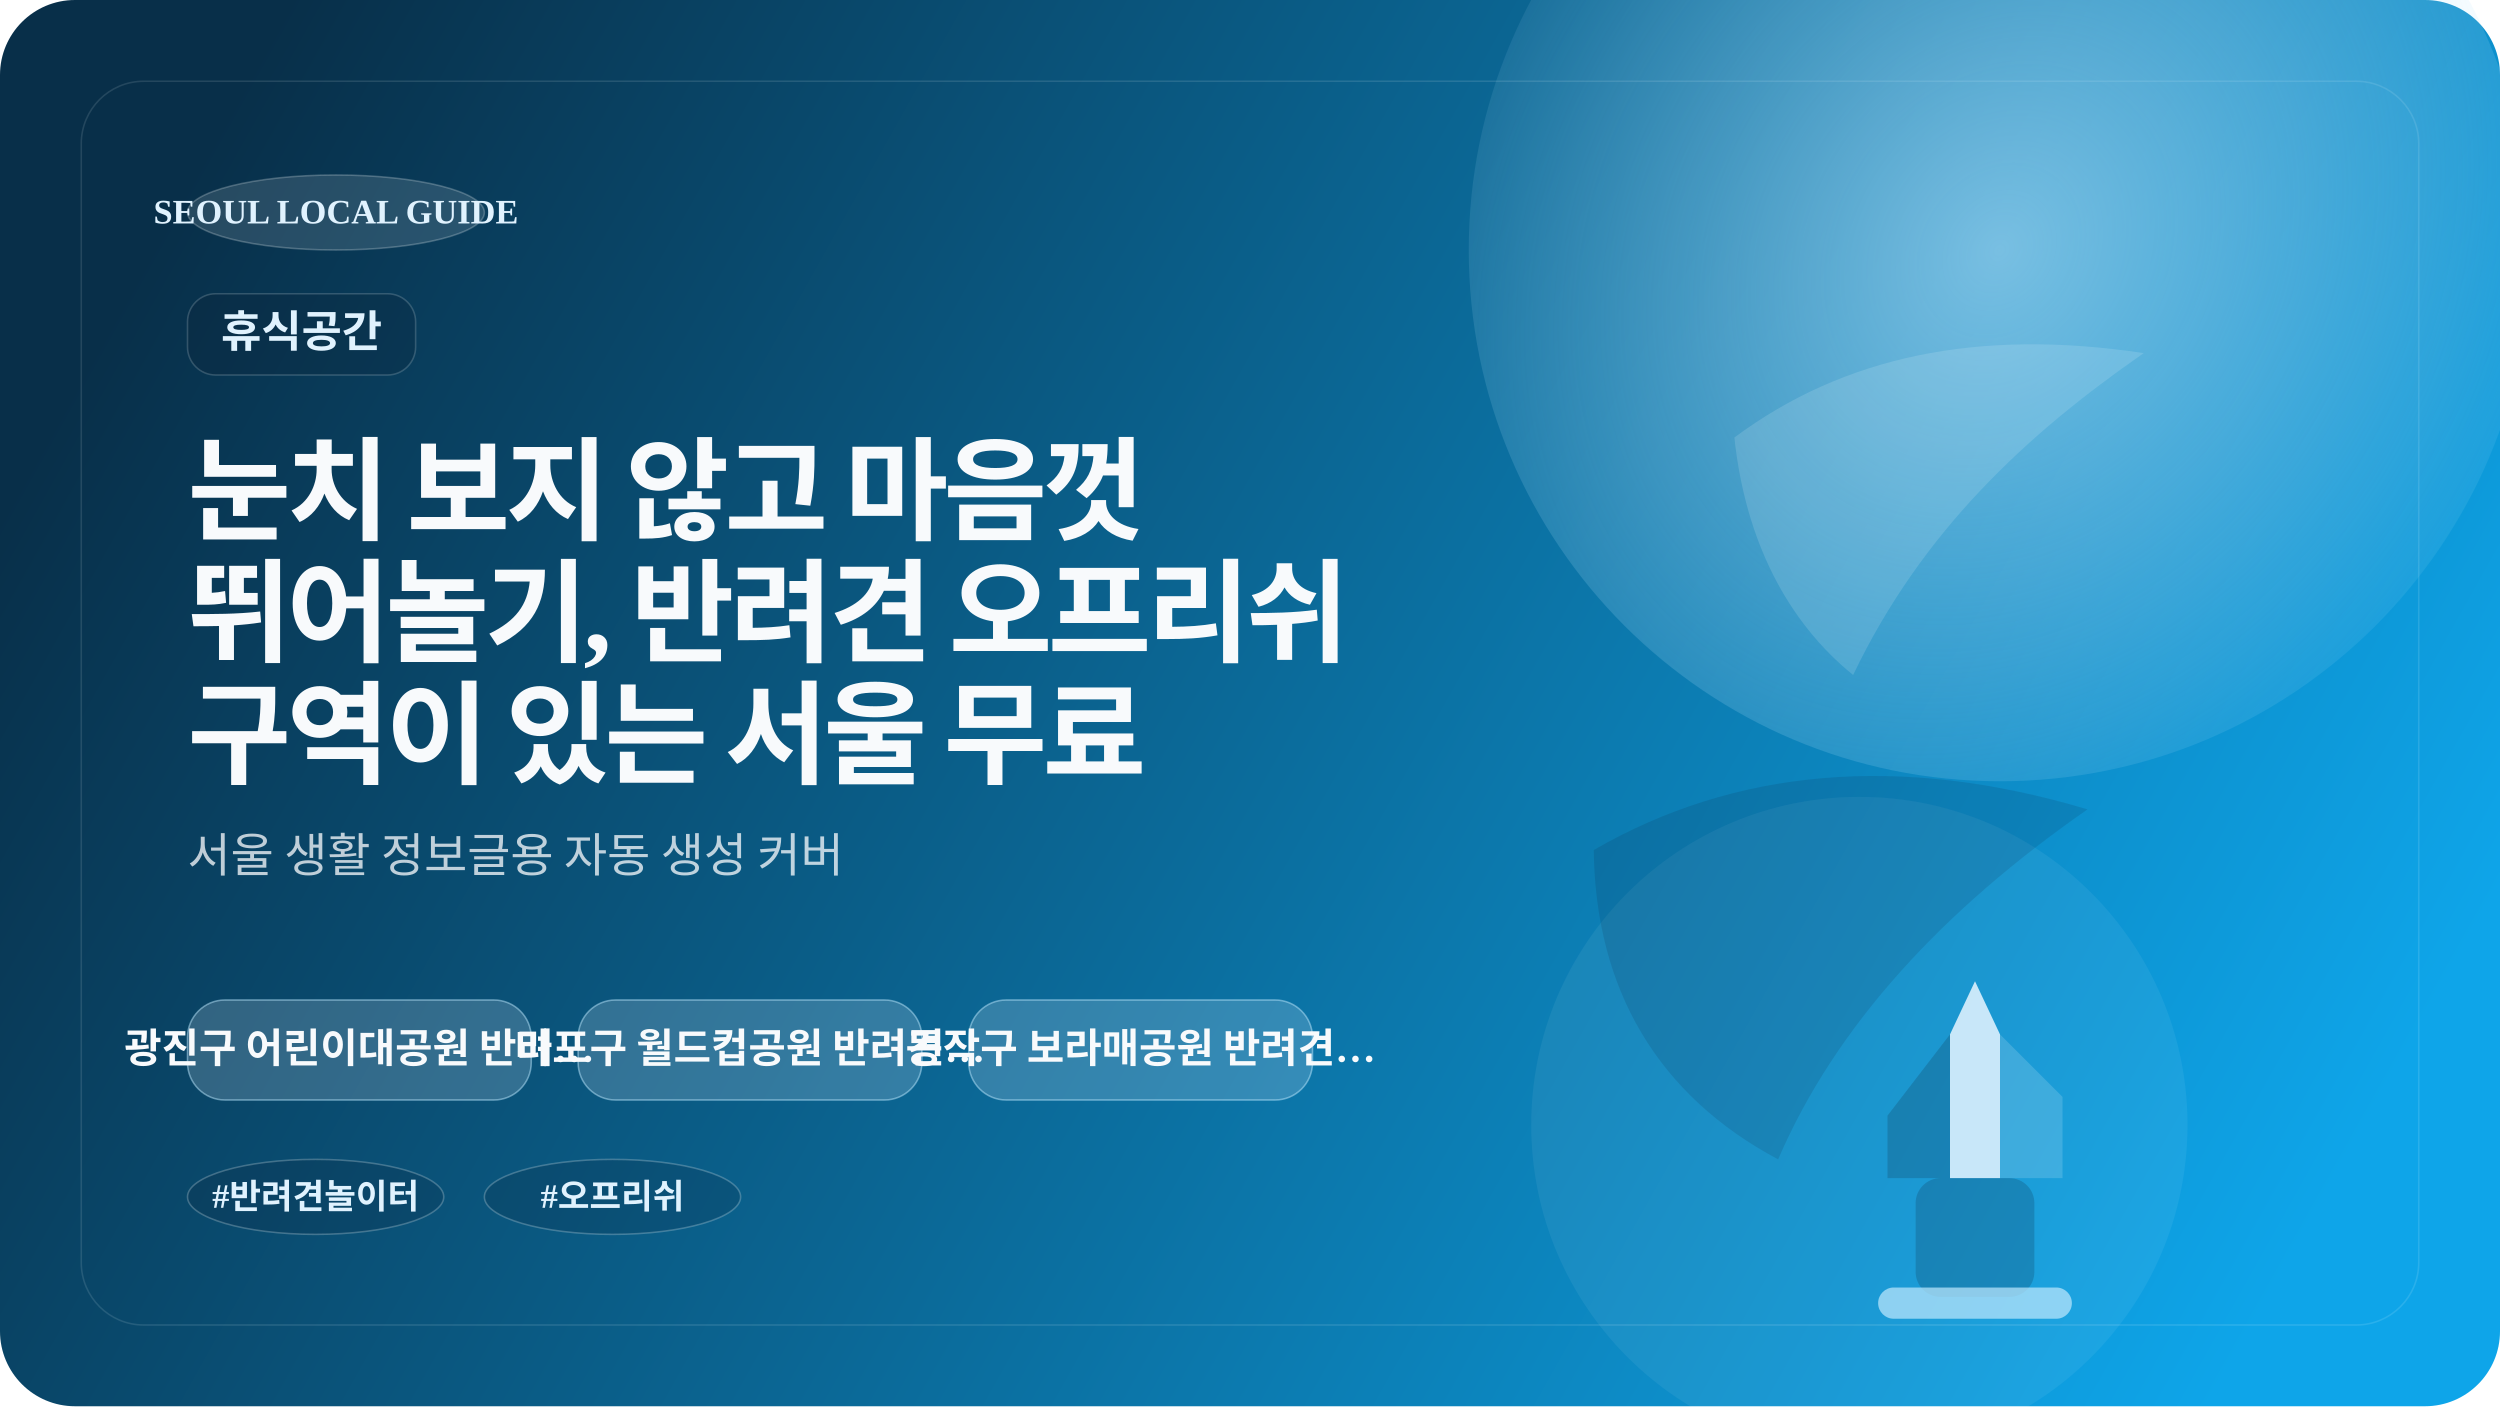
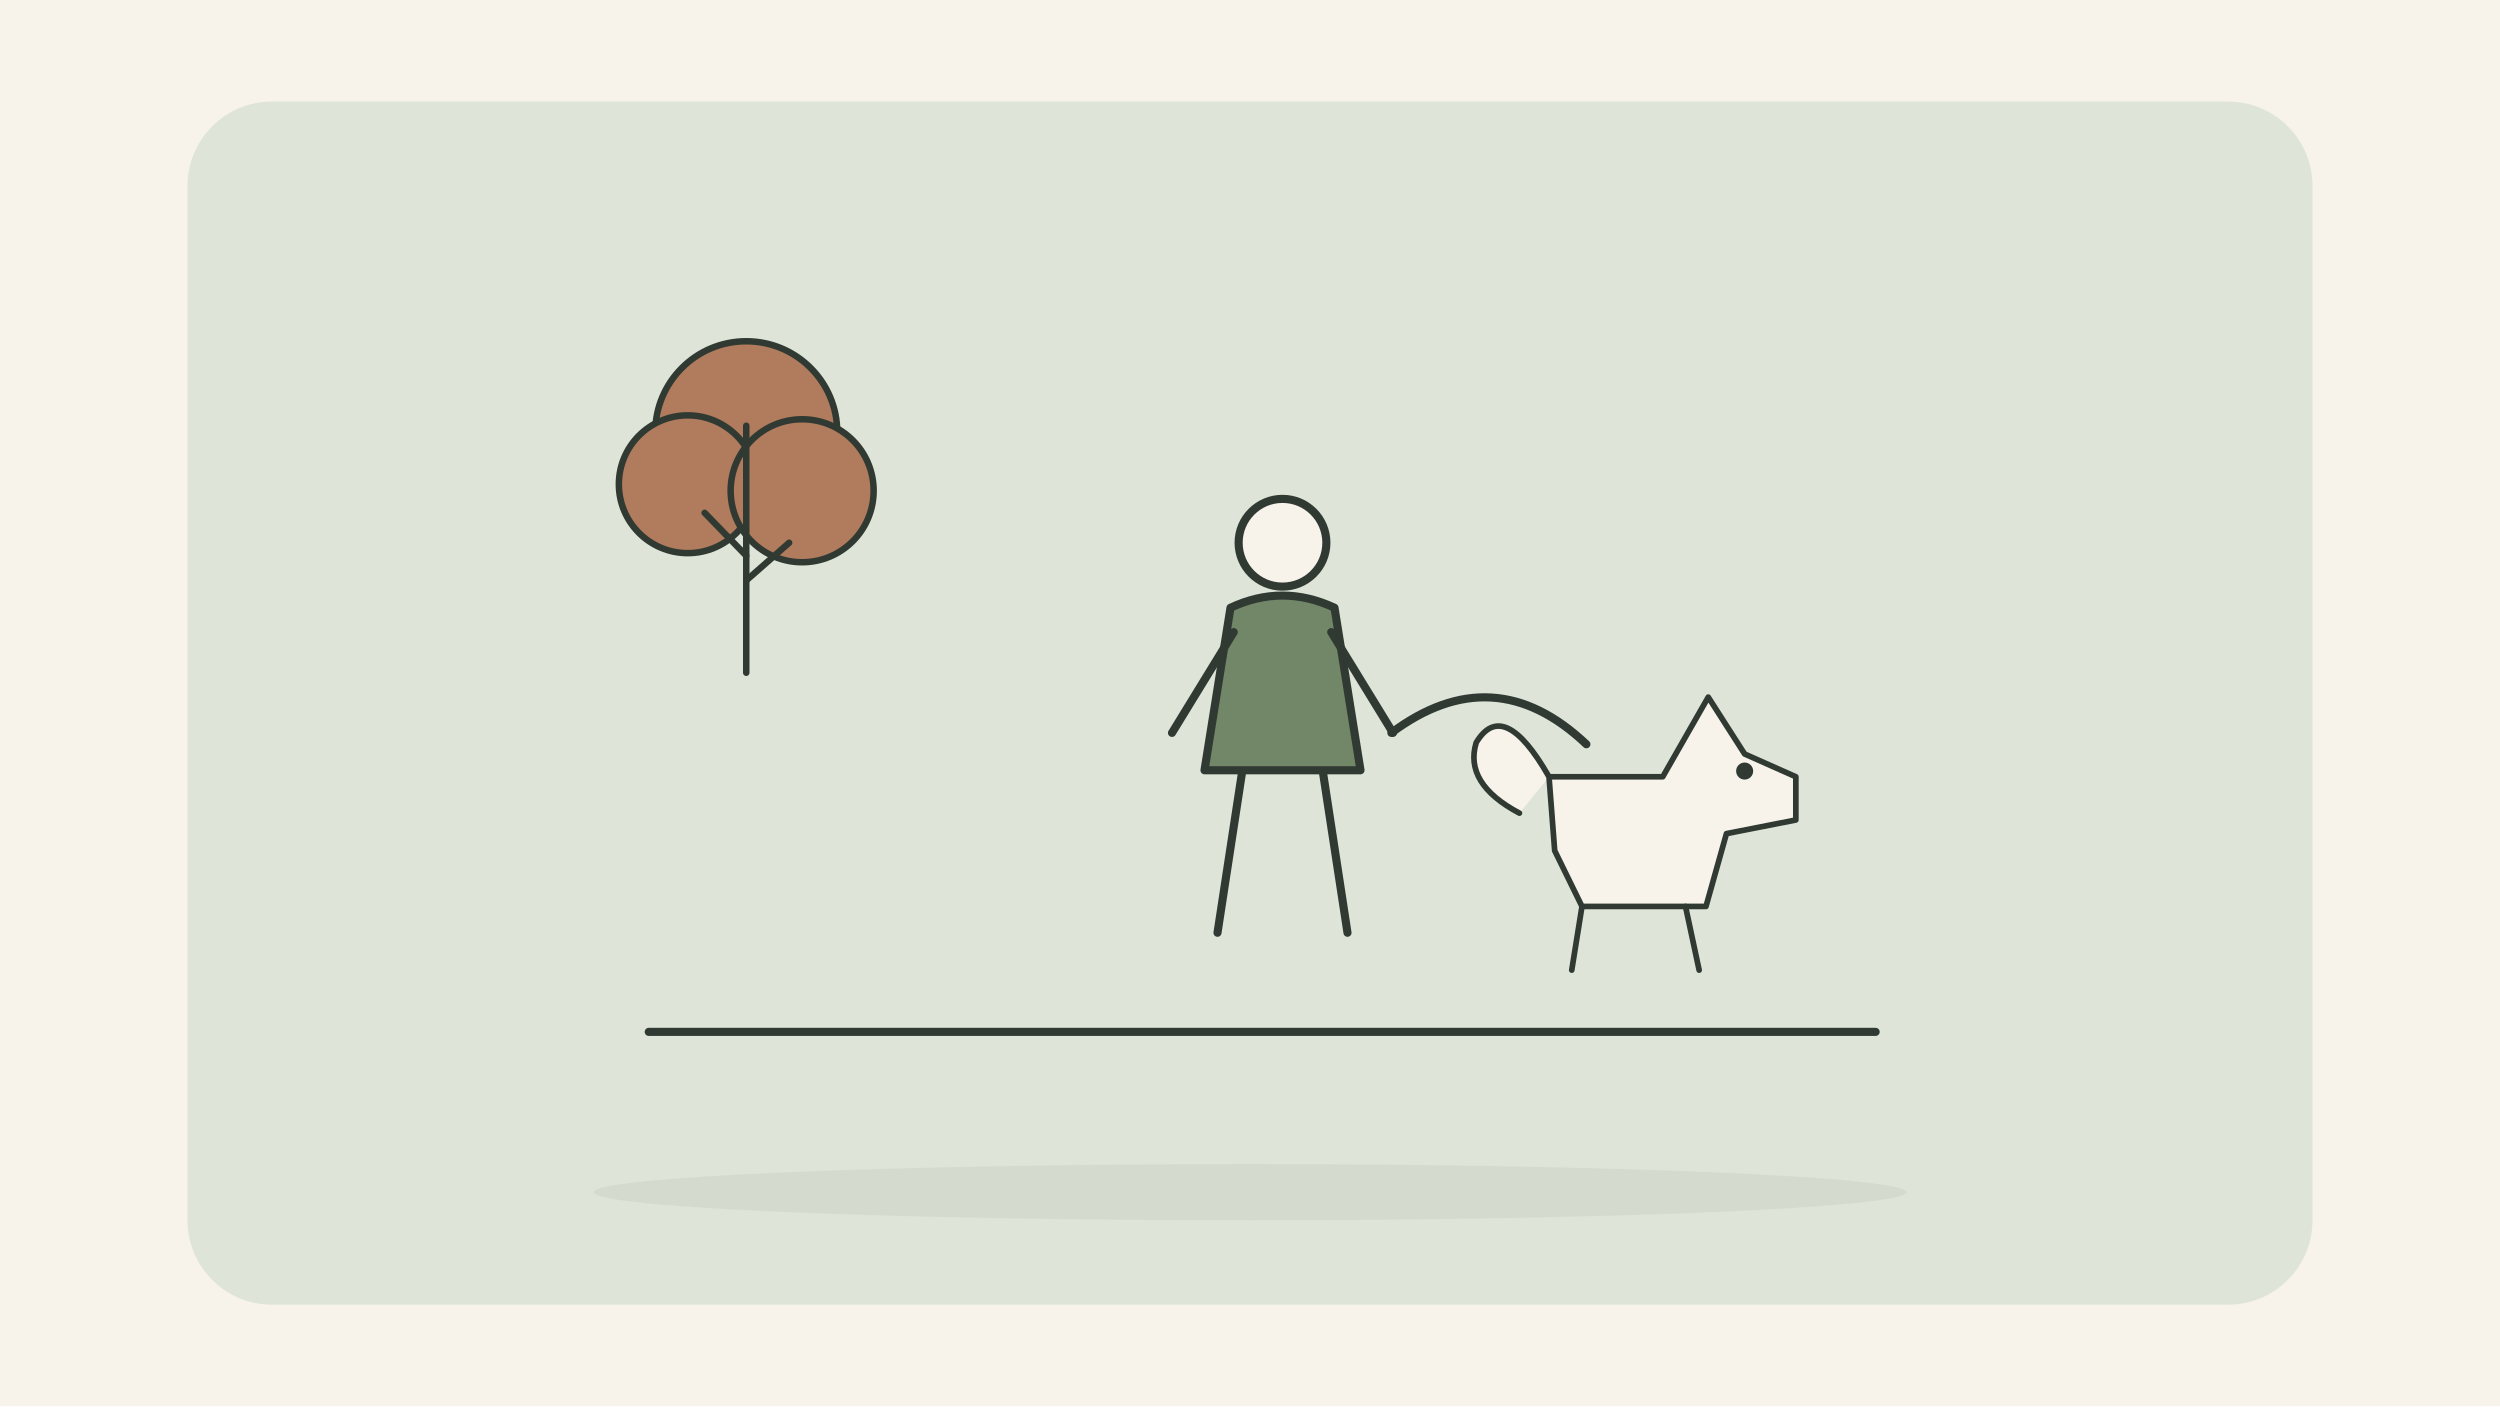
- <svg xmlns="http://www.w3.org/2000/svg" width="1600" height="900" viewBox="0 0 1600 900" fill="none" role="img" aria-labelledby="cover-title cover-desc">
-   <defs>
-     <linearGradient id="bg-gradient" x1="140" y1="80" x2="1460" y2="820" gradientUnits="userSpaceOnUse">
-       <stop stop-color="#082F49" />
-       <stop offset="1" stop-color="#0EA5E9" />
-     </linearGradient>
-     <radialGradient id="glow-gradient" cx="0" cy="0" r="1" gradientUnits="userSpaceOnUse" gradientTransform="translate(1280 160) rotate(125) scale(480 400)">
-       <stop stop-color="#BAE6FD" stop-opacity="0.62" />
-       <stop offset="1" stop-color="#BAE6FD" stop-opacity="0" />
-     </radialGradient>
-   </defs>
-   <rect width="1600" height="900" rx="48" fill="url(#bg-gradient)" />
-   <rect x="52" y="52" width="1496" height="796" rx="40" stroke="rgba(248,250,252,0.12)" />
-   <circle cx="1280" cy="160" r="340" fill="url(#glow-gradient)" />
-   <circle cx="1190" cy="720" r="210" fill="rgba(255,255,255,0.06)" />
-   <path d="M1110 280C1180 228 1266 210 1372 226C1297 278 1230 340 1186 432C1144 398 1117 346 1110 280Z" fill="rgba(248,250,252,0.14)" />
-   <path d="M1020 544C1110 492 1216 482 1336 518C1244 582 1175 656 1138 742C1061 701 1021 633 1020 544Z" fill="rgba(15,23,42,0.12)" />
-   <g transform="translate(120 112)">
-     <rect width="190" height="48" rx="999" fill="rgba(248,250,252,0.13)" stroke="rgba(248,250,252,0.24)" />
-     <text x="95" y="31" fill="#E0F2FE" font-size="22" font-weight="700" text-anchor="middle">SEOUL LOCAL GUIDE</text>
-   </g>
-   <g transform="translate(120 188)">
-     <rect width="146" height="52" rx="18" fill="rgba(15,23,42,0.18)" stroke="rgba(248,250,252,0.18)" />
-     <text x="73" y="34" fill="#E0F2FE" font-size="28" font-weight="700" text-anchor="middle">휴식공간</text>
-   </g>
-   <text x="120" y="340" fill="#F8FAFC" font-size="72" font-weight="800" letter-spacing="-0.04em">
-     <tspan x="120" dy="0">눈치 보지 않고 마음껏</tspan>
-     <tspan x="120" dy="78">뛰어놀기, 반려견 오프리쉬</tspan>
-     <tspan x="120" dy="78">구역이 있는 서울 무료</tspan>
-   </text>
-   <text x="120" y="558" fill="rgba(248,250,252,0.76)" font-size="30" font-weight="500">
-     서울 생활 정보글용 자동 생성 커버
-   </text>
-   <g transform="translate(120 640)">
-     <rect width="220" height="64" rx="24" fill="rgba(240, 249, 255, 0.18)" stroke="rgba(186, 230, 253, 0.5)" />
-     <text x="110" y="40" fill="#F8FAFC" font-size="26" font-weight="600" text-anchor="middle">광진구 어린이대공원 반려…</text>
-   </g>
-   <g transform="translate(370 640)">
-     <rect width="220" height="64" rx="24" fill="rgba(240, 249, 255, 0.18)" stroke="rgba(186, 230, 253, 0.5)" />
-     <text x="110" y="40" fill="#F8FAFC" font-size="26" font-weight="600" text-anchor="middle">마포구 월드컵공원 반려견…</text>
-   </g>
-   <g transform="translate(620 640)">
-     <rect width="220" height="64" rx="24" fill="rgba(240, 249, 255, 0.18)" stroke="rgba(186, 230, 253, 0.5)" />
-     <text x="110" y="40" fill="#F8FAFC" font-size="26" font-weight="600" text-anchor="middle">동작구 보라매공원 반려견…</text>
-   </g>
-   <g transform="translate(120 742)">
-     <rect width="164" height="48" rx="999" fill="rgba(15, 23, 42, 0.16)" stroke="rgba(248, 250, 252, 0.24)" />
-     <text x="82" y="31" fill="#E0F2FE" font-size="22" font-weight="600" text-anchor="middle">#반려견놀이터</text>
-   </g>
-   <g transform="translate(310 742)">
-     <rect width="164" height="48" rx="999" fill="rgba(15, 23, 42, 0.16)" stroke="rgba(248, 250, 252, 0.24)" />
-     <text x="82" y="31" fill="#E0F2FE" font-size="22" font-weight="600" text-anchor="middle">#오프리쉬</text>
-   </g>
-   <g transform="translate(1168 628)">
-     <path d="M96 0L112 34V126H80V34L96 0Z" fill="#E0F2FE" fill-opacity="0.88" />
-     <path d="M112 34L152 74V126H112V34Z" fill="rgba(248,250,252,0.16)" />
-     <path d="M80 34L40 86V126H80V34Z" fill="rgba(15,23,42,0.18)" />
-     <rect x="58" y="126" width="76" height="76" rx="16" fill="rgba(15,23,42,0.18)" />
-     <rect x="34" y="196" width="124" height="20" rx="10" fill="#BAE6FD" fill-opacity="0.72" />
+ <svg xmlns="http://www.w3.org/2000/svg" width="1600" height="900" viewBox="0 0 1600 900" fill="none" role="img" aria-labelledby="cover-title cover-desc" data-cover-generator="seoulcity" data-cover-version="2" data-cover-subject="pet" data-cover-scene="dog-walk" data-cover-palette="sage">
+   <rect width="1600" height="900" fill="#F7F3EB" />
+   <rect x="120" y="65" width="1360" height="770" rx="54" fill="#DEE5D8" />
+   <ellipse cx="800" cy="763" rx="420" ry="18" fill="#303A33" opacity=".06" />
+   <g transform="translate(280 130) scale(1.04)" stroke="#303A33" stroke-width="5" stroke-linecap="round" stroke-linejoin="round">
+     <g transform="translate(190 225) scale(0.8)">
+       <circle cx="0" cy="-105" r="70" fill="#B17B5D" />
+       <circle cx="-45" cy="-65" r="53" fill="#B17B5D" />
+       <circle cx="43" cy="-60" r="55" fill="#B17B5D" />
+       <path d="M0 -110L0 80" fill="none" />
+       <path d="M0 -10L-32 -43" fill="none" />
+       <path d="M0 9L33 -20" fill="none" />
+     </g>
+     <g transform="translate(520 379) scale(1)">
+       <circle cx="0" cy="-170" r="27" fill="#F7F3EB" />
+       <path d="M-32-130Q0-145 32-130L48-30H-48Z" fill="#728668" />
+       <path d="M-25-28L-40 70M25-28L40 70M-30-115L-68-53M30-115L68-53" fill="none" />
+     </g>
+     <path d="M587 326Q650 279 707 333" fill="none" />
+     <g transform="translate(740 416) scale(0.7)">
+       <path d="M-80-90Q-120-160-144-120Q-155-84-106-58M-80-90H20L60-160L92-110L137-90V-52L76-40L58 24H-51L-75-25Z" fill="#F7F3EB" />
+       <path d="M-51 24L-60 80" fill="none" />
+       <path d="M40 24L52 80" fill="none" />
+       <circle cx="92" cy="-95" r="5" fill="#303A33" />
+     </g>
+     <path d="M130 510H885" fill="none" />
  </g>
</svg>
